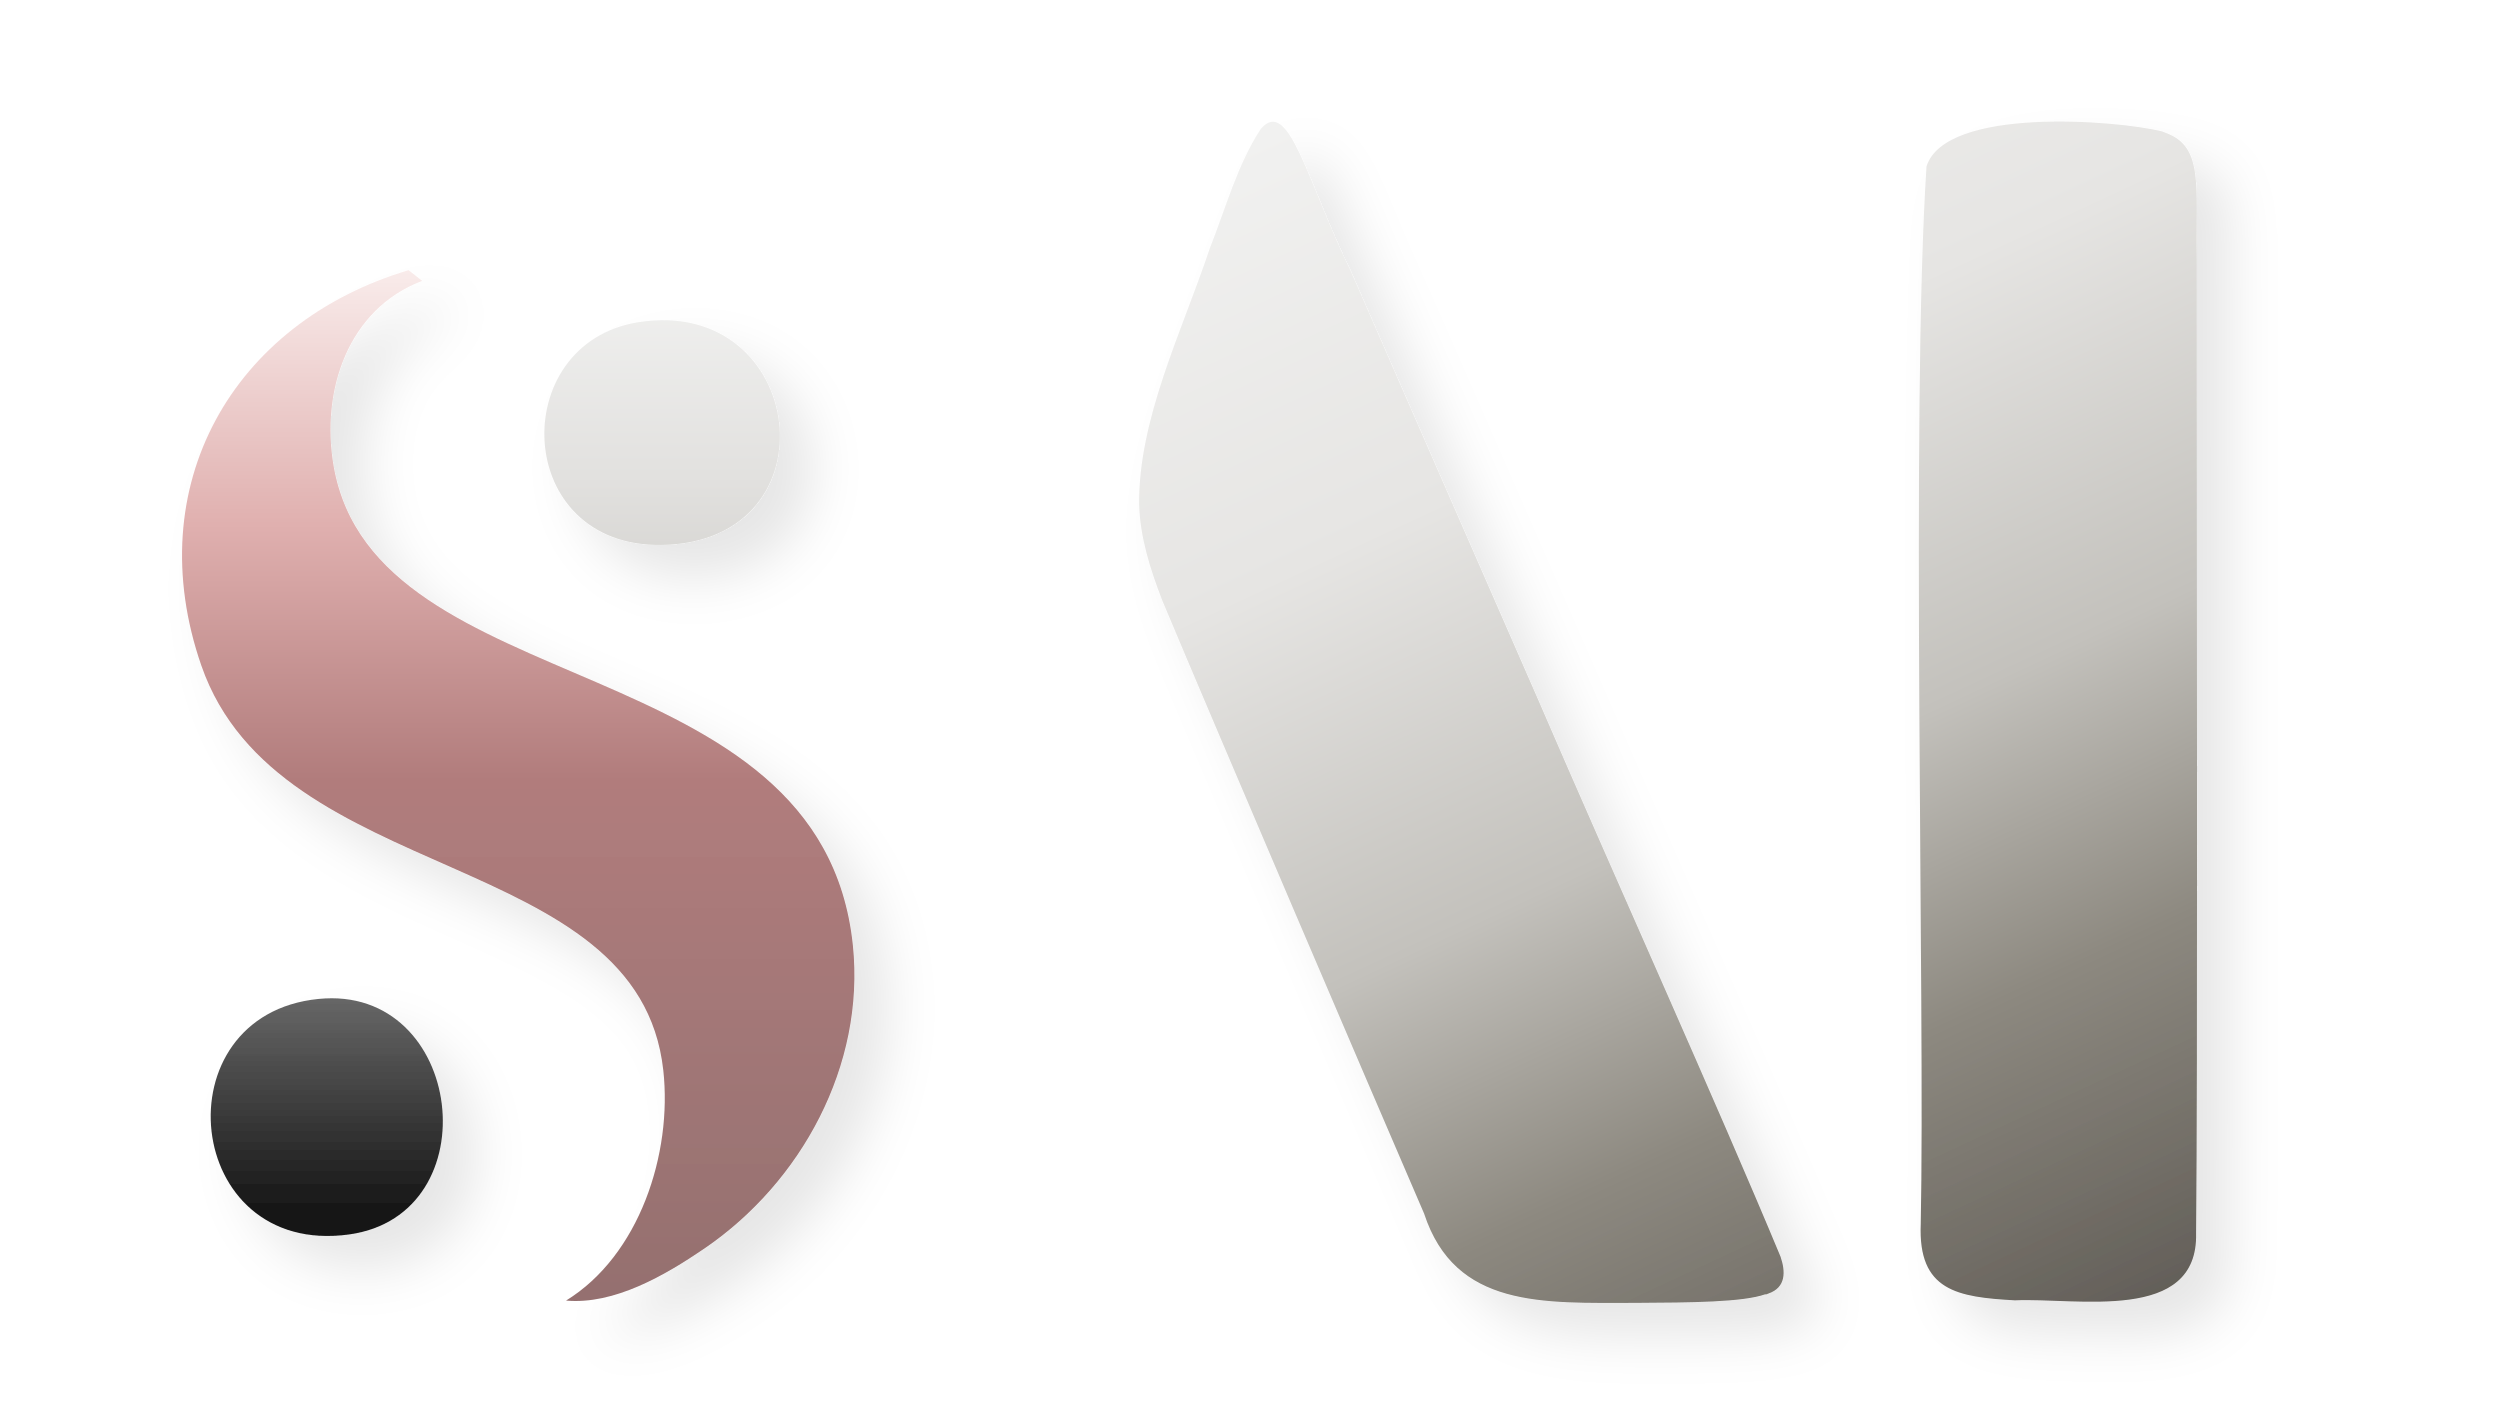
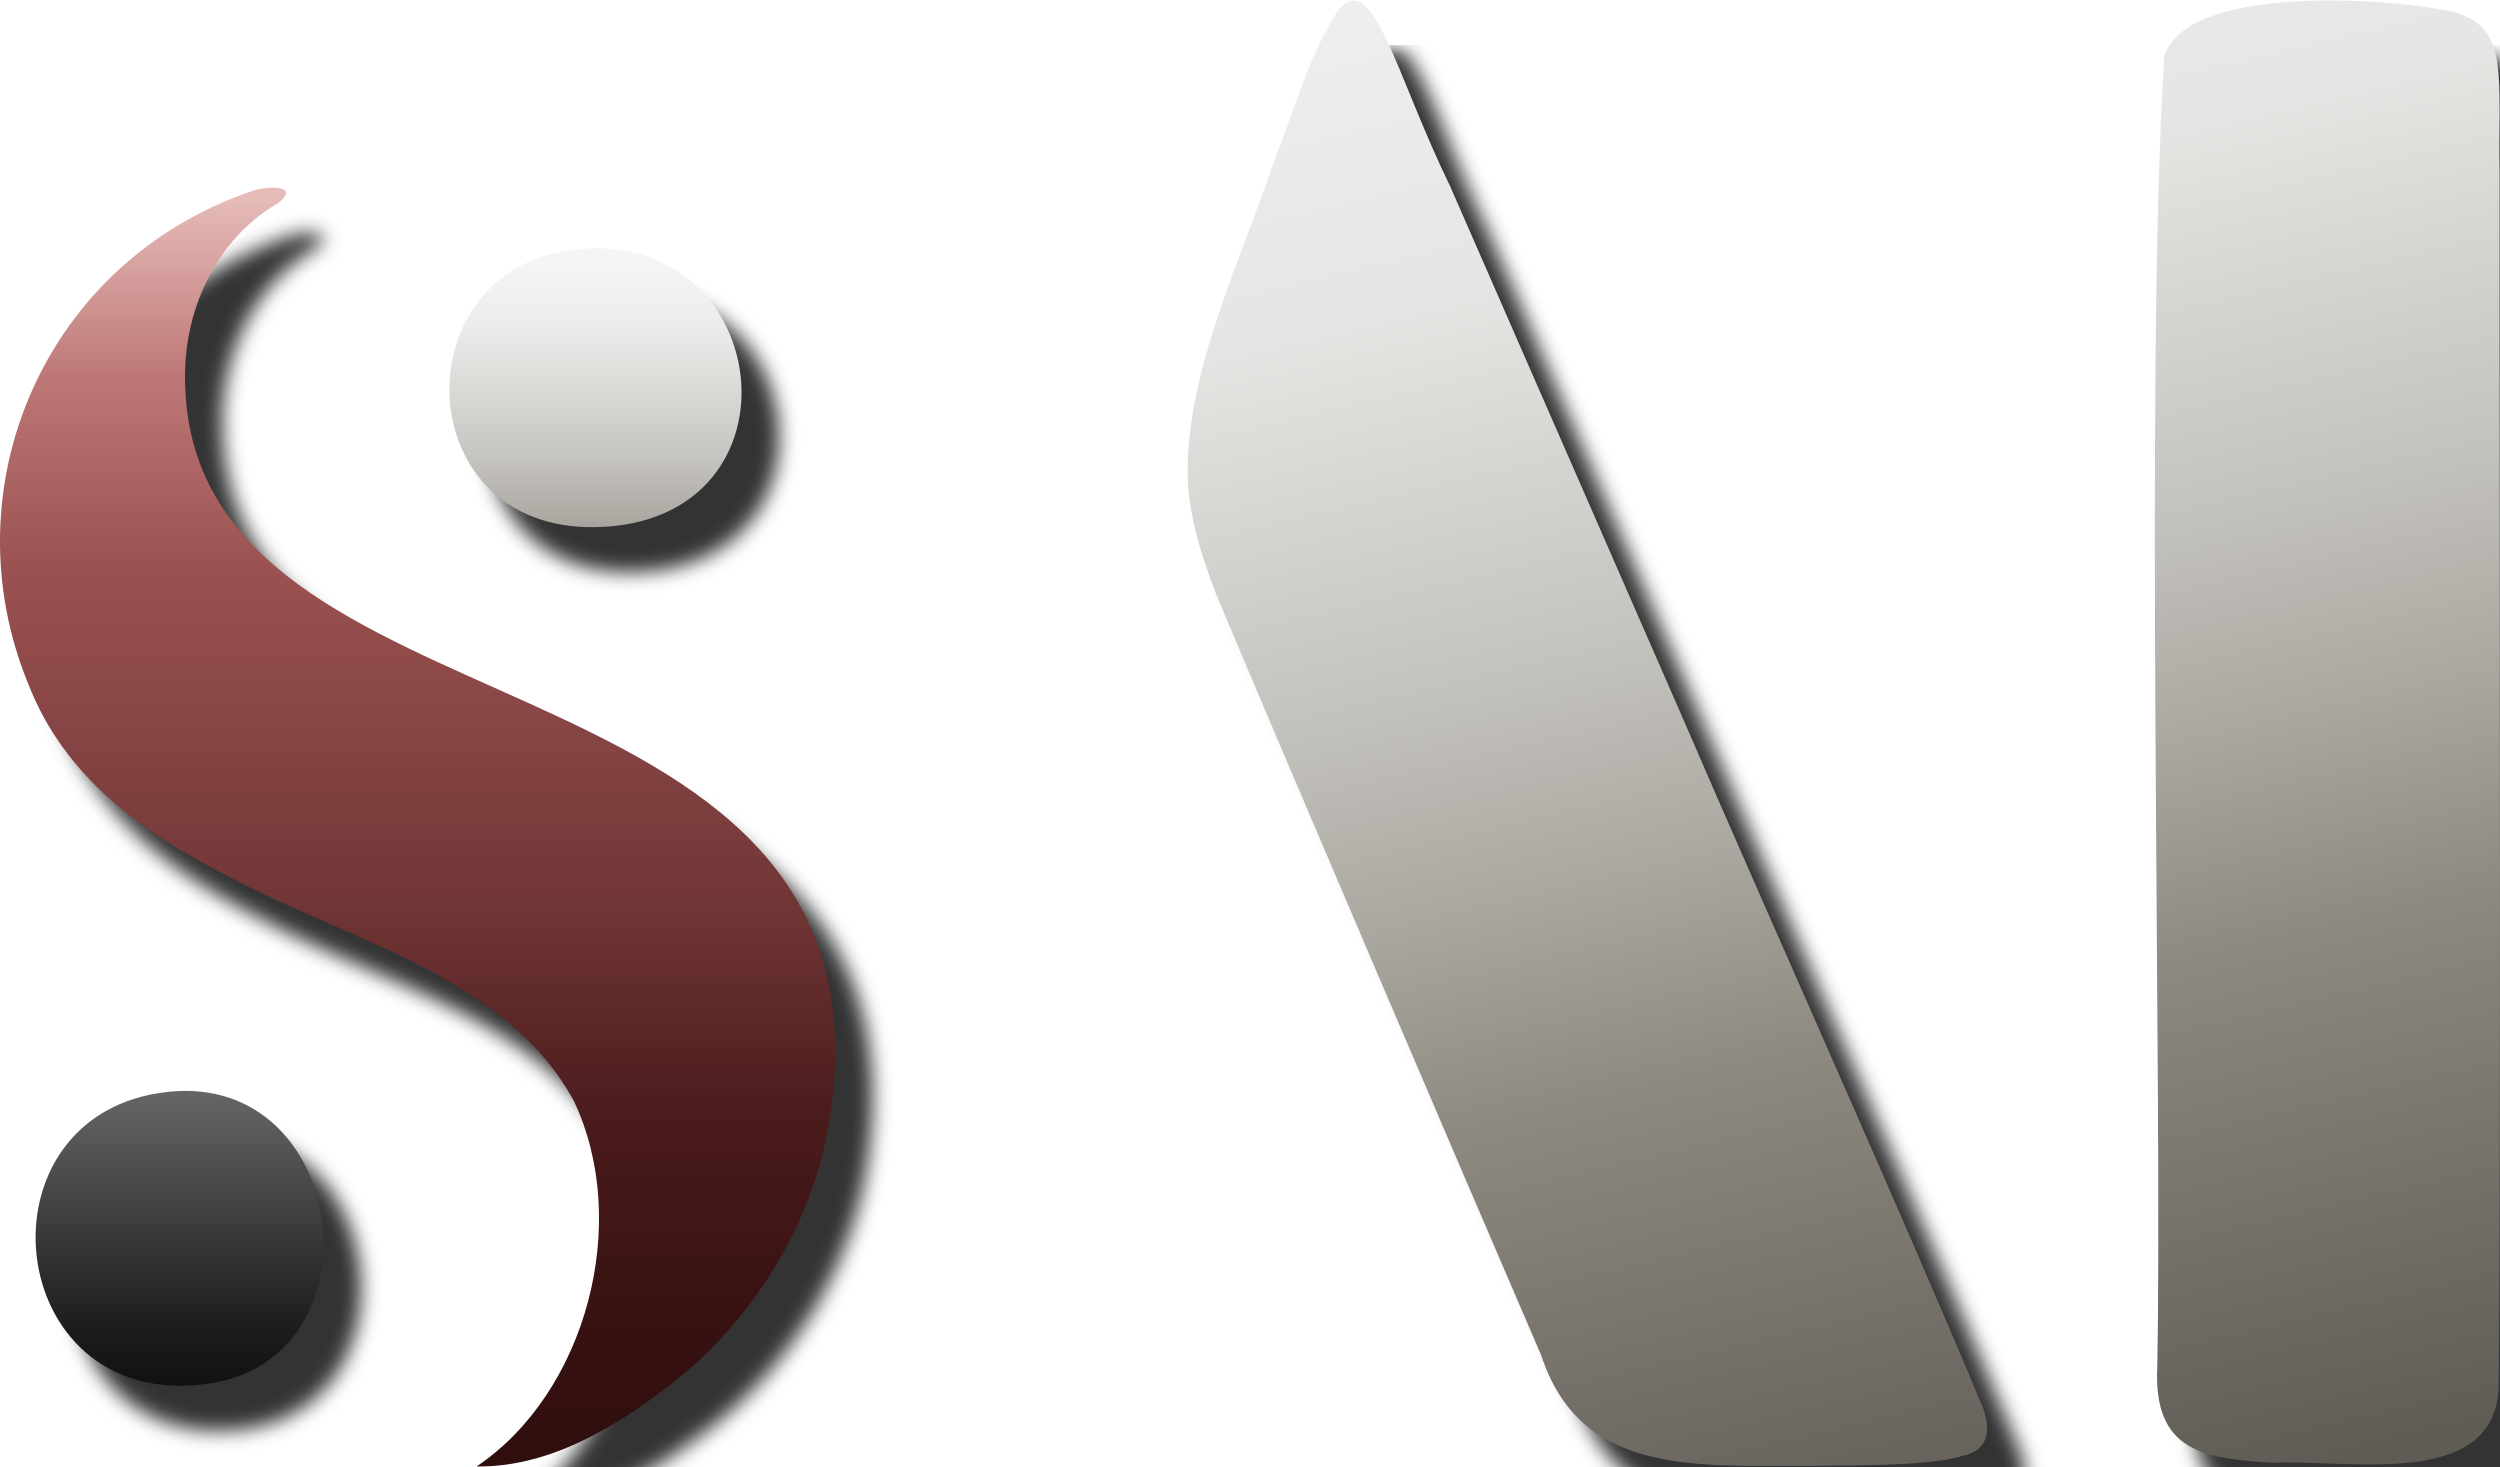
- <svg xmlns="http://www.w3.org/2000/svg" id="SotsiaalAI_Logo" viewBox="-30 -20 412.64 235.12" role="img" aria-labelledby="title desc" shape-rendering="geometricPrecision">
+ <svg xmlns="http://www.w3.org/2000/svg" id="Layer_1" viewBox="0 0 332.64 195.12" overflow="visible">
  <defs>
-     <linearGradient id="linear-gradient" x1="217.27" y1="-825.72" x2="319.36" y2="-1044.73" gradientTransform="translate(0 -842) scale(1 -1)" gradientUnits="userSpaceOnUse">
-       <stop offset="0" stop-color="#F1F1F0" />
-       <stop offset=".28" stop-color="#E6E5E3" />
-       <stop offset=".55" stop-color="#C3C1BC" />
-       <stop offset=".75" stop-color="#8D8980" />
-       <stop offset="1" stop-color="#5F5B55" />
+     <style>
+       .st0 { fill: url(#linear-gradient2); }
+       .st1 { fill: url(#linear-gradient1); }
+       .st2 { fill: url(#linear-gradient3); }
+       .st3 { fill: url(#linear-gradient); }
+     </style>
+     <linearGradient id="linear-gradient" x1="79.23" y1="-2509.06" x2="79.23" y2="-2544.24" gradientTransform="translate(0 -2474) scale(1 -1)" gradientUnits="userSpaceOnUse">
+       <stop offset="0" stop-color="#f5f5f4" />
+       <stop offset=".22" stop-color="#eeedec" />
+       <stop offset=".48" stop-color="#dad9d6" />
+       <stop offset=".72" stop-color="#c7c5c1" />
+       <stop offset="1" stop-color="#a8a59e" />
    </linearGradient>
-     <linearGradient id="linear-gradient1" x1="23.89" y1="145.15" x2="23.89" y2="184.39" gradientUnits="userSpaceOnUse">
+     <linearGradient id="linear-gradient1" x1="230.9" y1="1898.8" x2="287.88" y2="2140.3" gradientTransform="translate(0 -1922)" gradientUnits="userSpaceOnUse">
+       <stop offset="0" stop-color="#f1f1f0" />
+       <stop offset=".21" stop-color="#e6e5e3" />
+       <stop offset=".42" stop-color="#c3c1bc" />
+       <stop offset=".53" stop-color="#aba8a1" />
+       <stop offset=".65" stop-color="#8d8980" />
+       <stop offset=".93" stop-color="#5f5b55" />
+     </linearGradient>
+     <linearGradient id="linear-gradient2" x1="23.89" y1="52.85" x2="23.89" y2="13.61" gradientTransform="translate(0 198) scale(1 -1)" gradientUnits="userSpaceOnUse">
      <stop offset="0" stop-color="#666" />
      <stop offset=".5" stop-color="#383838" />
      <stop offset=".81" stop-color="#1c1c1c" />
      <stop offset="1" stop-color="#111" />
    </linearGradient>
-     <linearGradient id="linear-gradient2" x1="-1571.22" y1="5.18" x2="-1571.22" y2="6.18" gradientTransform="translate(174429.38 -857.71) scale(110.98 170.15)" gradientUnits="userSpaceOnUse">
-       <stop offset="0" stop-color="#f9eceb" />
-       <stop offset=".25" stop-color="#e0b0af" />
-       <stop offset=".5" stop-color="#b17c7c" />
-       <stop offset=".75" stop-color="#a27777" />
-       <stop offset="1" stop-color="#95706f" />
+     <linearGradient id="linear-gradient3" x1="-785.36" y1="636.26" x2="-785.36" y2="635.26" gradientTransform="translate(87326.34 108286.52) scale(111.12 -170.15)" gradientUnits="userSpaceOnUse">
+       <stop offset="0" stop-color="#e6bcb9" />
+       <stop offset=".14" stop-color="#be7877" />
+       <stop offset=".29" stop-color="#9a5151" />
+       <stop offset=".43" stop-color="#854343" />
+       <stop offset=".57" stop-color="#6d3333" />
+       <stop offset=".71" stop-color="#4c1c1c" />
+       <stop offset=".86" stop-color="#391212" />
+       <stop offset="1" stop-color="#2e0d0d" />
    </linearGradient>
-     <linearGradient id="linear-gradient3" x1="79.24" y1="1790.65" x2="79.24" y2="1949.92" gradientTransform="translate(0 -1764)" gradientUnits="userSpaceOnUse">
-       <stop offset="0" stop-color="#F1F1F0" />
-       <stop offset=".2" stop-color="#E2E1DF" />
-       <stop offset=".48" stop-color="#C3C1BC" />
-       <stop offset=".68" stop-color="#8D8980" />
-       <stop offset="1" stop-color="#5F5B55" />
-     </linearGradient>
-     <filter id="shadowSoft" x="-50%" y="-50%" width="200%" height="200%" color-interpolation-filters="sRGB">
-       <feDropShadow dx="5.5" dy="5.5" stdDeviation="1.8" flood-color="#000" flood-opacity=".60" />
-       <feDropShadow dx="5.5" dy="5.5" stdDeviation="3.2" flood-color="#000" flood-opacity=".22" />
-       <feDropShadow dx="5.5" dy="5.5" stdDeviation="4.2" flood-color="#000" flood-opacity=".10" />
+     <filter id="shadow-all" x="-60" y="-40" width="460" height="300" filterUnits="userSpaceOnUse" color-interpolation-filters="sRGB">
+       <feGaussianBlur in="SourceAlpha" stdDeviation="1.25" result="blur" />
+       <feOffset in="blur" dx="5" dy="6" result="offsetBlur" />
+       <feColorMatrix in="offsetBlur" type="matrix" values="0 0 0 0 0                 0 0 0 0 0                 0 0 0 0 0                 0 0 0 0.80 0" result="shadow" />
+       <feMerge>
+         <feMergeNode in="shadow" />
+       </feMerge>
    </filter>
  </defs>
-   <g class="logo-base" filter="url(#shadowSoft)">
-     <path fill="url(#linear-gradient)" stroke="none" d="M327.41,1.91c6.4,2.28,4.97,8.8,5.18,21.04v20.56c0,36.14.16,112.28-.11,140.05.37,14.89-19.66,10.6-29.91,11.07-9.46-.53-16.01-1.54-15.54-12.61.74-35.77-1.69-134.43.95-174.55,3.12-9.86,31.18-7.68,38.9-5.78l.53.21h0ZM261.4,193.62c-3.7,1.32-12.21,1.38-21.51,1.43-15.22,0-29.7.9-34.83-14.73-9.72-22.52-33.3-77.58-43.18-101.1-2.06-5.3-3.7-10.54-3.86-15.9-.16-14.1,7.03-28.51,11.63-42.23,2.75-6.99,4.65-14.04,8.46-19.82,4.65-5.4,7.61,8.69,14.85,23.53,10.31,23.53,20.03,45.84,30.71,70.21,13.27,30.73,29.76,67.24,40.22,92.41.85,2.49.9,5.09-2.01,6.09l-.42.16Z" />
-     <g>
-       <path fill="url(#linear-gradient1)" stroke="none" d="M22.57,144.88c24.06-2.42,28.53,35.69,5,38.88-27.44,3.73-31.31-36.25-5-38.88Z" />
-       <path fill="url(#linear-gradient2)" stroke="none" d="M39.69,26.36c-12.26,4.64-16.78,18.13-14.62,30.58,6.83,39.48,80.51,29.4,85.7,79.06,2.07,19.86-8.55,39.22-24.54,50.1-6.48,4.42-14.88,9.28-22.8,8.57,12.09-7.44,17.57-24.24,16.05-38.01-4.05-36.82-63.52-30.11-76.25-66.81C-7.04,60.23,8.37,33.27,37.44,24.59l2.23,1.76Z" />
-       <path fill="url(#linear-gradient3)" stroke="none" d="M75.38,33.18c27.75-4.37,32.82,36.21,3.92,36.76-24.7.47-25.74-33.32-3.92-36.76Z" />
-     </g>
+   <g filter="url(#shadow-all)" aria-hidden="true" fill="#000">
+     <path d="M75.33,33.38c27.75-4.37,32.82,36.21,3.92,36.76-24.7.47-25.74-33.32-3.92-36.76Z" />
+     <path d="M327.41,1.91c6.4,2.28,4.97,8.8,5.18,21.04v20.56c0,36.14.16,112.28-.11,140.05.37,14.89-19.66,10.6-29.91,11.07-9.46-.53-16.01-1.54-15.54-12.61.74-35.77-1.69-134.43.95-174.55,3.12-9.86,31.18-7.68,38.9-5.78l.53.21h0ZM261.4,193.62c-3.7,1.32-12.21,1.38-21.51,1.43-15.22,0-29.7.9-34.83-14.73-9.72-22.52-33.3-77.58-43.18-101.1-2.06-5.3-3.7-10.54-3.86-15.9-.16-14.1,7.03-28.51,11.63-42.23,2.75-6.99,4.65-14.04,8.46-19.82,4.65-5.4,7.61,8.69,14.85,23.53,10.31,23.53,20.03,45.84,30.71,70.21,13.27,30.73,29.76,67.24,40.22,92.41.85,2.49.9,5.09-2.01,6.09l-.42.16h0l-.05-.05h-.01Z" />
+     <path d="M22.53,145.26c24.06-2.42,28.53,35.69,5,38.88-27.44,3.73-31.31-36.25-5-38.88h0Z" />
+     <path d="M63.43,195.11c14.63-9.87,20.55-32.44,12.96-48.55-9.03-16.76-30.23-21.45-46.18-30.04-11.43-5.84-21.63-13.15-26.45-25.52-10.68-25.99,2.06-56.14,29.76-65.58,2.05-.7,6.46-.85,3.59,1.54-8.55,4.89-12.89,14.74-12.47,24.47,1.53,47.78,93.1,33.55,86.1,94.99-1.53,14.18-9.09,27.4-19.91,36.53-7.76,6.26-17.19,12.3-27.38,12.17" />
  </g>
+   <path class="st3" d="M75.33,33.38c27.75-4.37,32.82,36.21,3.92,36.76-24.7.47-25.74-33.32-3.92-36.76Z" />
+   <path class="st1" d="M327.41,1.91c6.4,2.28,4.97,8.8,5.18,21.04v20.56c0,36.14.16,112.28-.11,140.05.37,14.89-19.66,10.6-29.91,11.07-9.46-.53-16.01-1.54-15.54-12.61.74-35.77-1.69-134.43.95-174.55,3.12-9.86,31.18-7.68,38.9-5.78l.53.21h0ZM261.4,193.62c-3.7,1.32-12.21,1.38-21.51,1.43-15.22,0-29.7.9-34.83-14.73-9.72-22.52-33.3-77.58-43.18-101.1-2.06-5.3-3.7-10.54-3.86-15.9-.16-14.1,7.03-28.51,11.63-42.23,2.75-6.99,4.65-14.04,8.46-19.82,4.65-5.4,7.61,8.69,14.85,23.53,10.31,23.53,20.03,45.84,30.71,70.21,13.27,30.73,29.76,67.24,40.22,92.41.85,2.49.9,5.09-2.01,6.09l-.42.16h0l-.05-.05h-.01Z" />
+   <path class="st0" d="M22.53,145.26c24.06-2.42,28.53,35.69,5,38.88-27.44,3.73-31.31-36.25-5-38.88h0Z" />
+   <path class="st2" d="M63.43,195.11c14.63-9.87,20.55-32.44,12.96-48.55-9.03-16.76-30.23-21.45-46.18-30.04-11.43-5.84-21.63-13.15-26.45-25.52-10.68-25.99,2.06-56.14,29.76-65.58,2.05-.7,6.46-.85,3.59,1.54-8.55,4.89-12.89,14.74-12.47,24.47,1.53,47.78,93.1,33.55,86.1,94.99-1.53,14.18-9.09,27.4-19.91,36.53-7.76,6.26-17.19,12.3-27.38,12.17" />
</svg>
